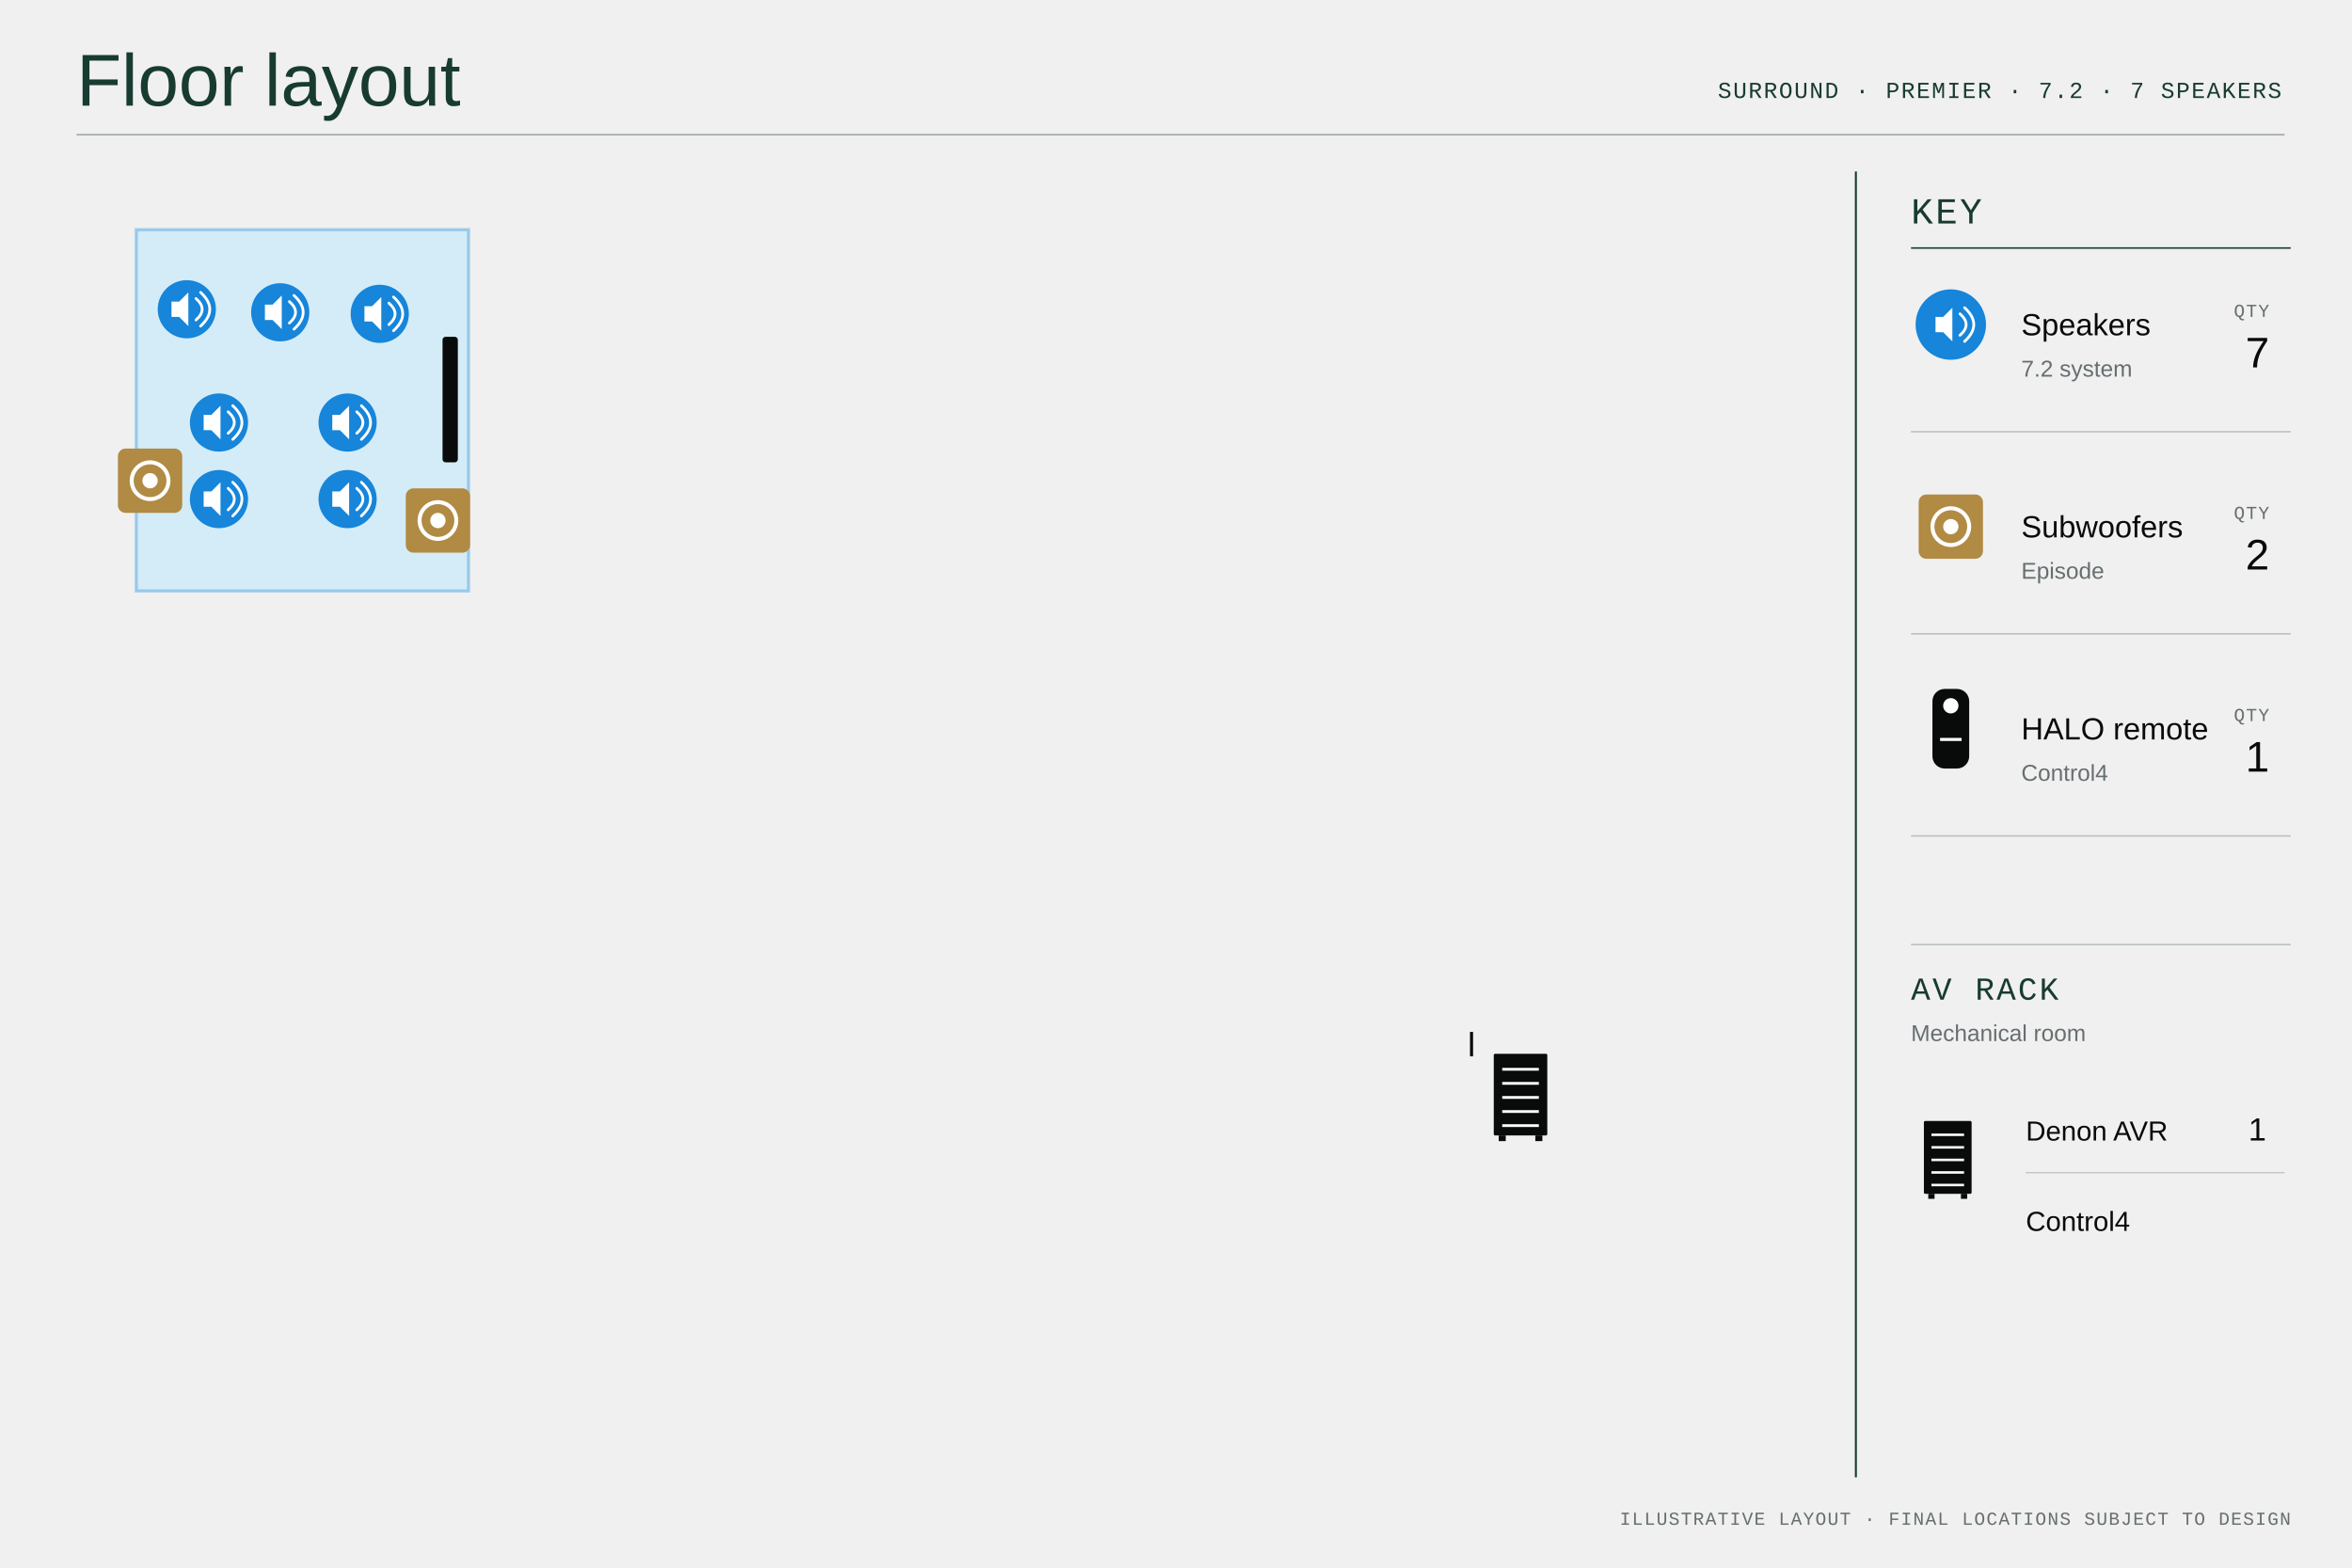
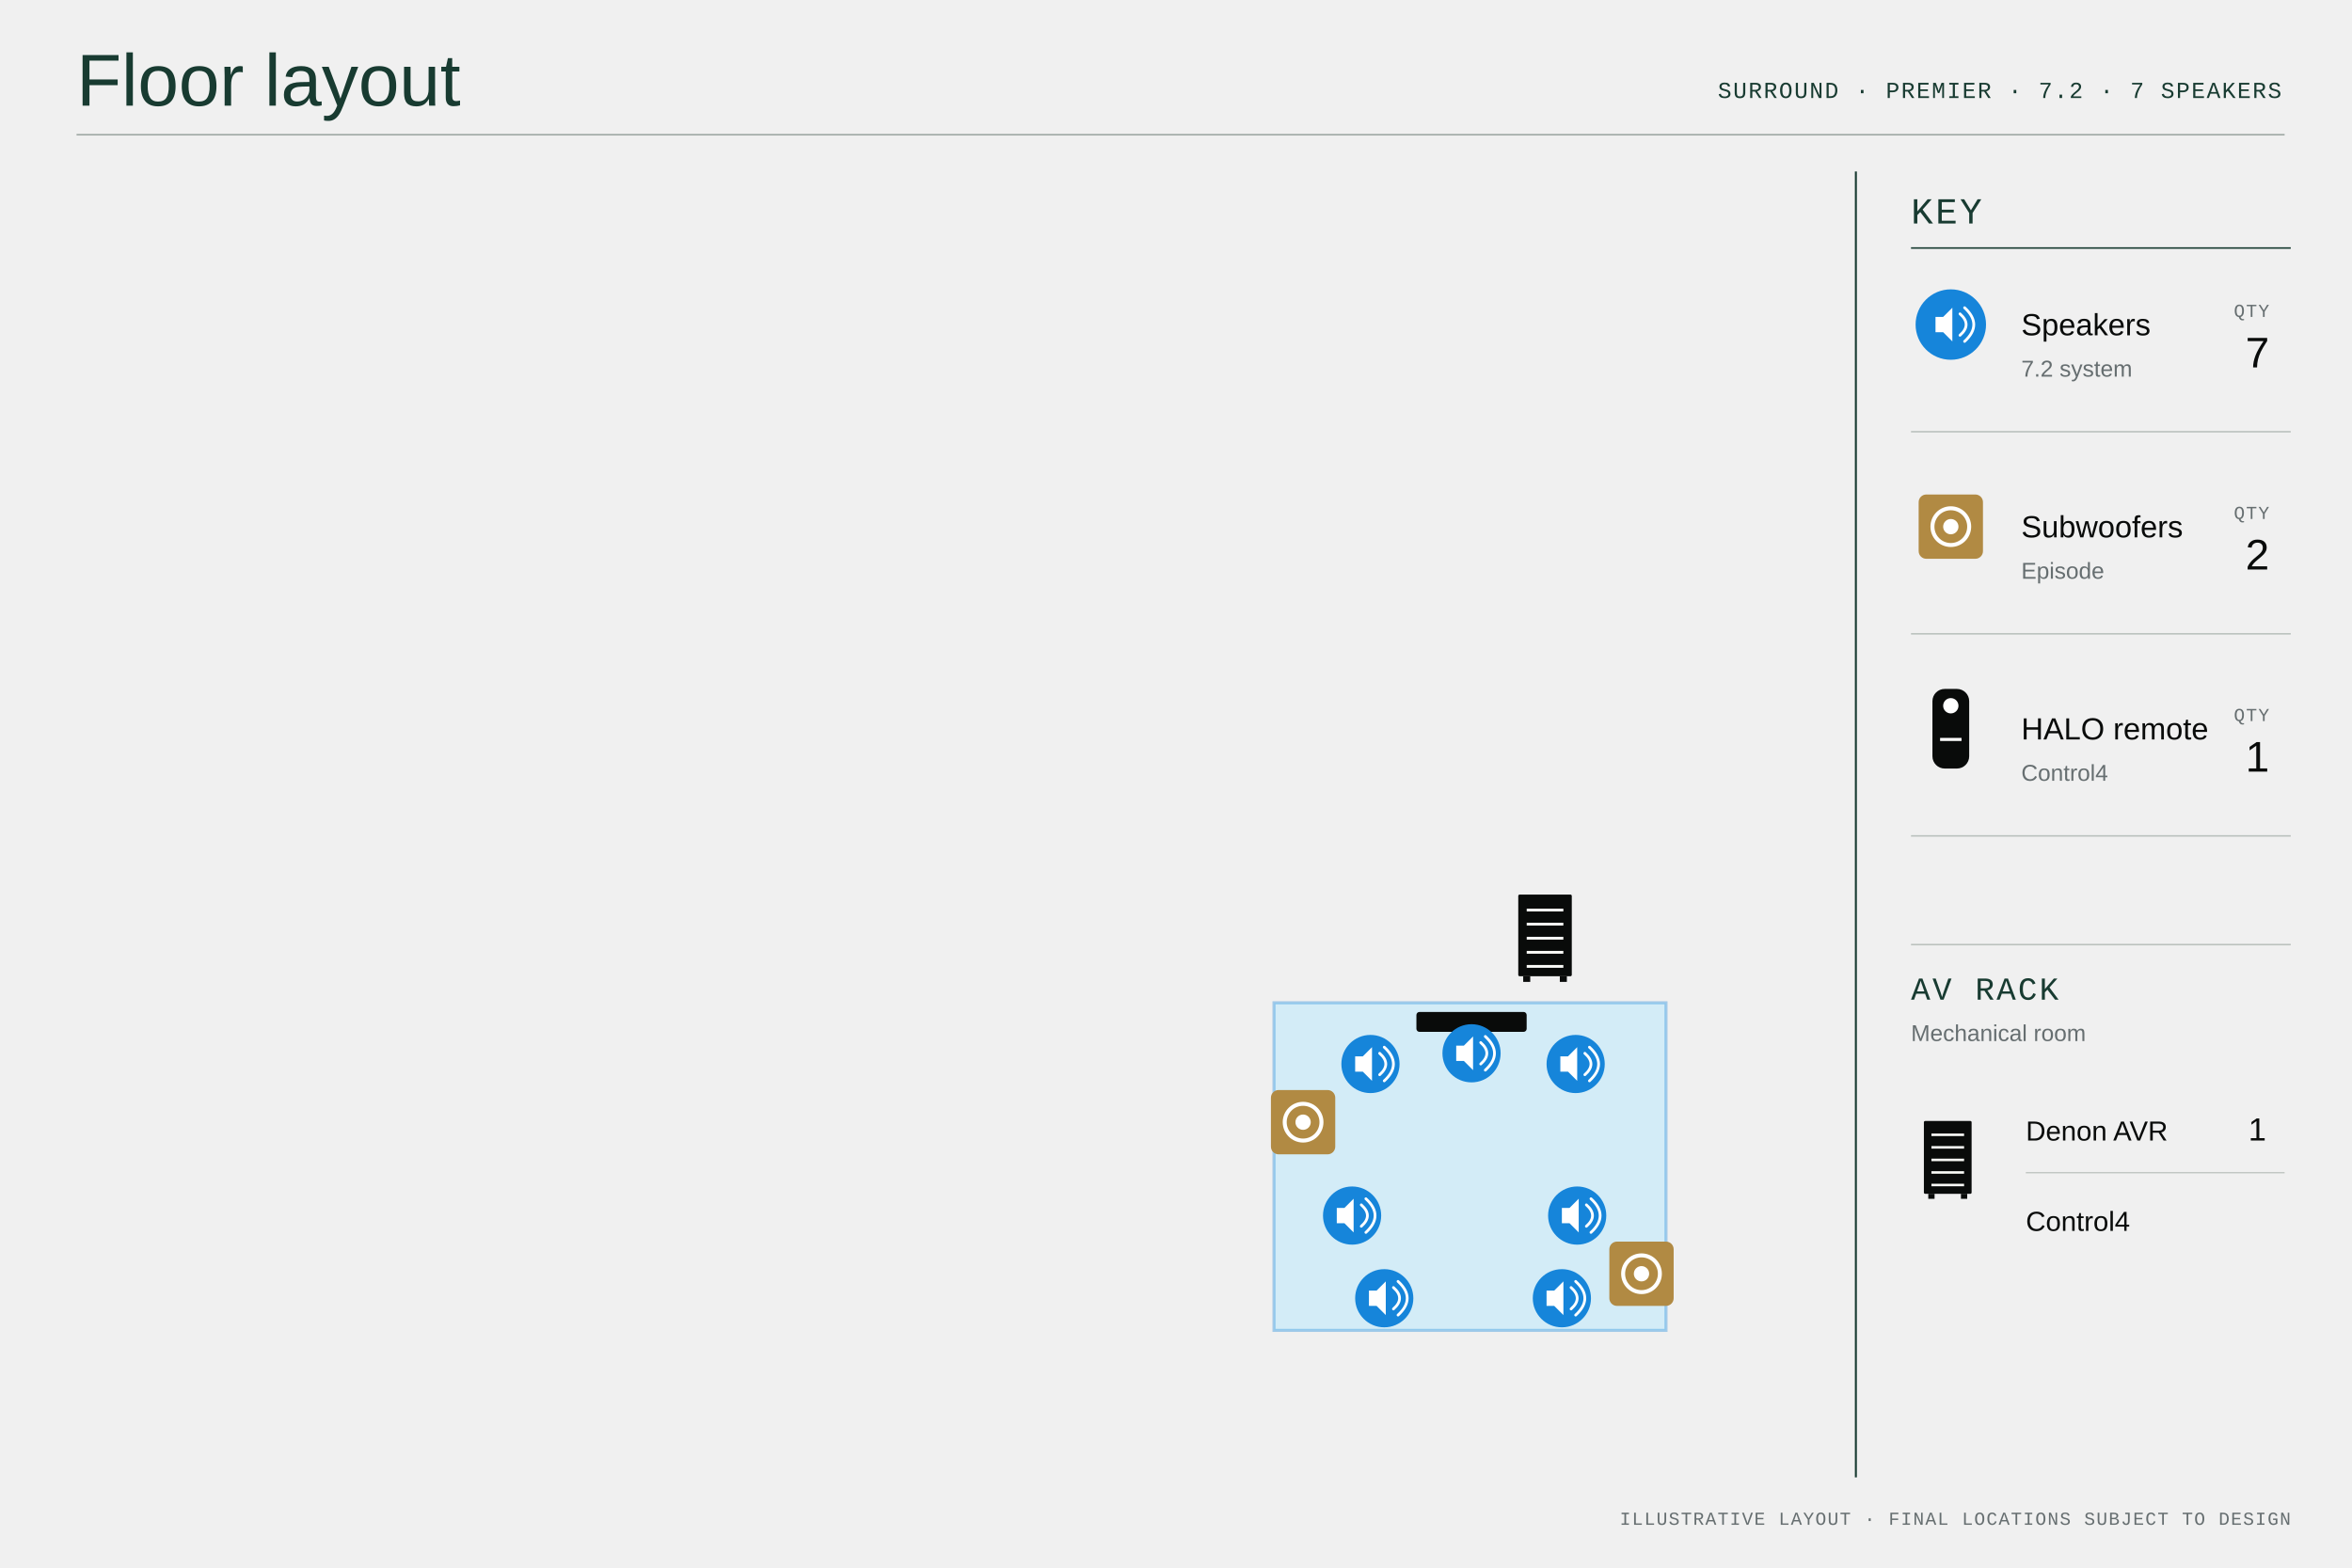
<svg xmlns="http://www.w3.org/2000/svg" viewBox="0 0 1536 1024" width="1536" height="1024" role="img" aria-label="Surround Premier floor layout and equipment key">
  <text x="50" y="69" fill="#183B31" font-family="Arial,Helvetica,sans-serif" font-size="48">Floor layout</text>
  <text x="1490" y="64" fill="#183B31" font-family="IBM Plex Mono,Courier New,monospace" font-size="15" letter-spacing=".065em" text-anchor="end">SURROUND · PREMIER · 7.2 · 7 SPEAKERS</text>
  <line x1="50" y1="88" x2="1492" y2="88" stroke="#9DA7A3" stroke-width="1" />
-   <rect x="89" y="150" width="217" height="236" fill="#BFE9FC" fill-opacity=".60" stroke="#1685DA" stroke-opacity=".35" stroke-width="2" />
-   <rect x="289" y="220" width="10" height="82" rx="2" fill="#090B0A" />
+   <rect x="832" y="655" width="256" height="214" fill="#BFE9FC" fill-opacity=".60" stroke="#1685DA" stroke-opacity=".35" stroke-width="2" />
+   <rect x="925" y="661" width="72" height="13" rx="2" fill="#090B0A" />
  <line x1="961" y1="674" x2="961" y2="690" stroke="#090B0A" stroke-width="2" />
-   <g transform="translate(122,202)">
+   <g transform="translate(895,695)">
    <circle r="19" fill="#1685DA" />
    <path d="M-10 -5h5l6 -6v22l-6 -6h-5z" fill="white" />
    <path d="M6 -7q8 7 0 14M9 -11q12 11 0 22" fill="none" stroke="white" stroke-width="1.8" stroke-linecap="round" />
  </g>
-   <g transform="translate(183,204)">
+   <g transform="translate(961,688)">
    <circle r="19" fill="#1685DA" />
    <path d="M-10 -5h5l6 -6v22l-6 -6h-5z" fill="white" />
    <path d="M6 -7q8 7 0 14M9 -11q12 11 0 22" fill="none" stroke="white" stroke-width="1.8" stroke-linecap="round" />
  </g>
-   <g transform="translate(248,205)">
+   <g transform="translate(1029,695)">
    <circle r="19" fill="#1685DA" />
    <path d="M-10 -5h5l6 -6v22l-6 -6h-5z" fill="white" />
    <path d="M6 -7q8 7 0 14M9 -11q12 11 0 22" fill="none" stroke="white" stroke-width="1.8" stroke-linecap="round" />
  </g>
-   <g transform="translate(143,276)">
+   <g transform="translate(883,794)">
    <circle r="19" fill="#1685DA" />
    <path d="M-10 -5h5l6 -6v22l-6 -6h-5z" fill="white" />
    <path d="M6 -7q8 7 0 14M9 -11q12 11 0 22" fill="none" stroke="white" stroke-width="1.8" stroke-linecap="round" />
  </g>
-   <g transform="translate(227,276)">
+   <g transform="translate(1030,794)">
    <circle r="19" fill="#1685DA" />
    <path d="M-10 -5h5l6 -6v22l-6 -6h-5z" fill="white" />
    <path d="M6 -7q8 7 0 14M9 -11q12 11 0 22" fill="none" stroke="white" stroke-width="1.8" stroke-linecap="round" />
  </g>
-   <g transform="translate(143,326)">
+   <g transform="translate(904,848)">
    <circle r="19" fill="#1685DA" />
    <path d="M-10 -5h5l6 -6v22l-6 -6h-5z" fill="white" />
    <path d="M6 -7q8 7 0 14M9 -11q12 11 0 22" fill="none" stroke="white" stroke-width="1.8" stroke-linecap="round" />
  </g>
-   <g transform="translate(227,326)">
+   <g transform="translate(1020,848)">
    <circle r="19" fill="#1685DA" />
    <path d="M-10 -5h5l6 -6v22l-6 -6h-5z" fill="white" />
    <path d="M6 -7q8 7 0 14M9 -11q12 11 0 22" fill="none" stroke="white" stroke-width="1.8" stroke-linecap="round" />
  </g>
-   <g transform="translate(98,314)">
+   <g transform="translate(851,733)">
    <rect x="-21" y="-21" width="42" height="42" rx="5" fill="#B18A43" />
    <circle r="12" fill="none" stroke="white" stroke-width="2.6" />
    <circle r="5" fill="white" />
  </g>
-   <g transform="translate(286,340)">
+   <g transform="translate(1072,832)">
    <rect x="-21" y="-21" width="42" height="42" rx="5" fill="#B18A43" />
    <circle r="12" fill="none" stroke="white" stroke-width="2.6" />
    <circle r="5" fill="white" />
  </g>
-   <g transform="translate(993,715) scale(0.92)">
+   <g transform="translate(1009,611) scale(0.92)">
    <rect x="-19" y="-29" width="38" height="58" rx="1" fill="#090B0A" />
    <path d="M-13 -18h26M-13 -8h26M-13 2h26M-13 12h26M-13 22h26" stroke="#FAFBF7" stroke-width="2" />
    <path d="M-13 29v4m26 -4v4" stroke="#090B0A" stroke-width="5" />
  </g>
  <line x1="1212" y1="112" x2="1212" y2="965" stroke="#183B31" stroke-width="1.3" />
  <text x="1248" y="146" fill="#183B31" font-family="IBM Plex Mono,Courier New,monospace" font-size="24" letter-spacing=".065em">KEY</text>
  <line x1="1248" y1="162" x2="1496" y2="162" stroke="#183B31" stroke-width="1" />
  <g>
    <g transform="translate(1274,212)">
      <circle r="23" fill="#1685DA" />
      <path d="M-10 -5h5l6 -6v22l-6 -6h-5z" fill="white" />
      <path d="M6 -7q8 7 0 14M9 -11q12 11 0 22" fill="none" stroke="white" stroke-width="1.8" stroke-linecap="round" />
    </g>
    <text x="1320" y="219" fill="#090B0A" font-family="Arial,Helvetica,sans-serif" font-size="20">Speakers</text>
    <text x="1320" y="246" fill="#666E70" font-family="Arial,Helvetica,sans-serif" font-size="15">7.2 system</text>
    <text x="1482" y="207" fill="#666E70" font-family="IBM Plex Mono,Courier New,monospace" font-size="12" letter-spacing=".065em" text-anchor="end">QTY</text>
    <text x="1482" y="240" fill="#090B0A" font-family="Arial,Helvetica,sans-serif" font-size="28" text-anchor="end">7</text>
    <line x1="1248" y1="282" x2="1496" y2="282" stroke="#BBC2BE" stroke-width="1" />
  </g>
  <g>
    <g transform="translate(1274,344)">
      <rect x="-21" y="-21" width="42" height="42" rx="5" fill="#B18A43" />
      <circle r="12" fill="none" stroke="white" stroke-width="2.6" />
      <circle r="5" fill="white" />
    </g>
    <text x="1320" y="351" fill="#090B0A" font-family="Arial,Helvetica,sans-serif" font-size="20">Subwoofers</text>
    <text x="1320" y="378" fill="#666E70" font-family="Arial,Helvetica,sans-serif" font-size="15">Episode</text>
    <text x="1482" y="339" fill="#666E70" font-family="IBM Plex Mono,Courier New,monospace" font-size="12" letter-spacing=".065em" text-anchor="end">QTY</text>
    <text x="1482" y="372" fill="#090B0A" font-family="Arial,Helvetica,sans-serif" font-size="28" text-anchor="end">2</text>
    <line x1="1248" y1="414" x2="1496" y2="414" stroke="#BBC2BE" stroke-width="1" />
  </g>
  <g>
    <g transform="translate(1274,476)">
      <rect x="-12" y="-26" width="24" height="52" rx="8" fill="#090B0A" />
      <circle cy="-15" r="5" fill="white" />
      <path d="M-7 7h14" stroke="white" stroke-width="2" />
    </g>
    <text x="1320" y="483" fill="#090B0A" font-family="Arial,Helvetica,sans-serif" font-size="20">HALO remote</text>
    <text x="1320" y="510" fill="#666E70" font-family="Arial,Helvetica,sans-serif" font-size="15">Control4</text>
    <text x="1482" y="471" fill="#666E70" font-family="IBM Plex Mono,Courier New,monospace" font-size="12" letter-spacing=".065em" text-anchor="end">QTY</text>
    <text x="1482" y="504" fill="#090B0A" font-family="Arial,Helvetica,sans-serif" font-size="28" text-anchor="end">1</text>
    <line x1="1248" y1="546" x2="1496" y2="546" stroke="#BBC2BE" stroke-width="1" />
  </g>
  <line x1="1248" y1="617" x2="1496" y2="617" stroke="#BBC2BE" stroke-width="1" />
  <text x="1248" y="653" fill="#183B31" font-family="IBM Plex Mono,Courier New,monospace" font-size="21" letter-spacing=".065em">AV RACK</text>
  <text x="1248" y="680" fill="#666E70" font-family="Arial,Helvetica,sans-serif" font-size="15">Mechanical room</text>
  <g transform="translate(1272,756) scale(0.82)">
    <rect x="-19" y="-29" width="38" height="58" rx="1" fill="#090B0A" />
    <path d="M-13 -18h26M-13 -8h26M-13 2h26M-13 12h26M-13 22h26" stroke="#FAFBF7" stroke-width="2" />
    <path d="M-13 29v4m26 -4v4" stroke="#090B0A" stroke-width="5" />
  </g>
  <text x="1323" y="745" fill="#090B0A" font-family="Arial,Helvetica,sans-serif" font-size="18">Denon AVR</text>
  <text x="1480" y="745" fill="#090B0A" font-family="Arial,Helvetica,sans-serif" font-size="21" text-anchor="end">1</text>
  <line x1="1323" y1="766" x2="1492" y2="766" stroke="#BCC2BE" stroke-width=".8" />
  <text x="1323" y="804" fill="#090B0A" font-family="Arial,Helvetica,sans-serif" font-size="18">Control4</text>
  <text x="1496" y="996" fill="#666E70" font-family="IBM Plex Mono,Courier New,monospace" font-size="12" letter-spacing=".065em" text-anchor="end">ILLUSTRATIVE LAYOUT · FINAL LOCATIONS SUBJECT TO DESIGN</text>
</svg>
